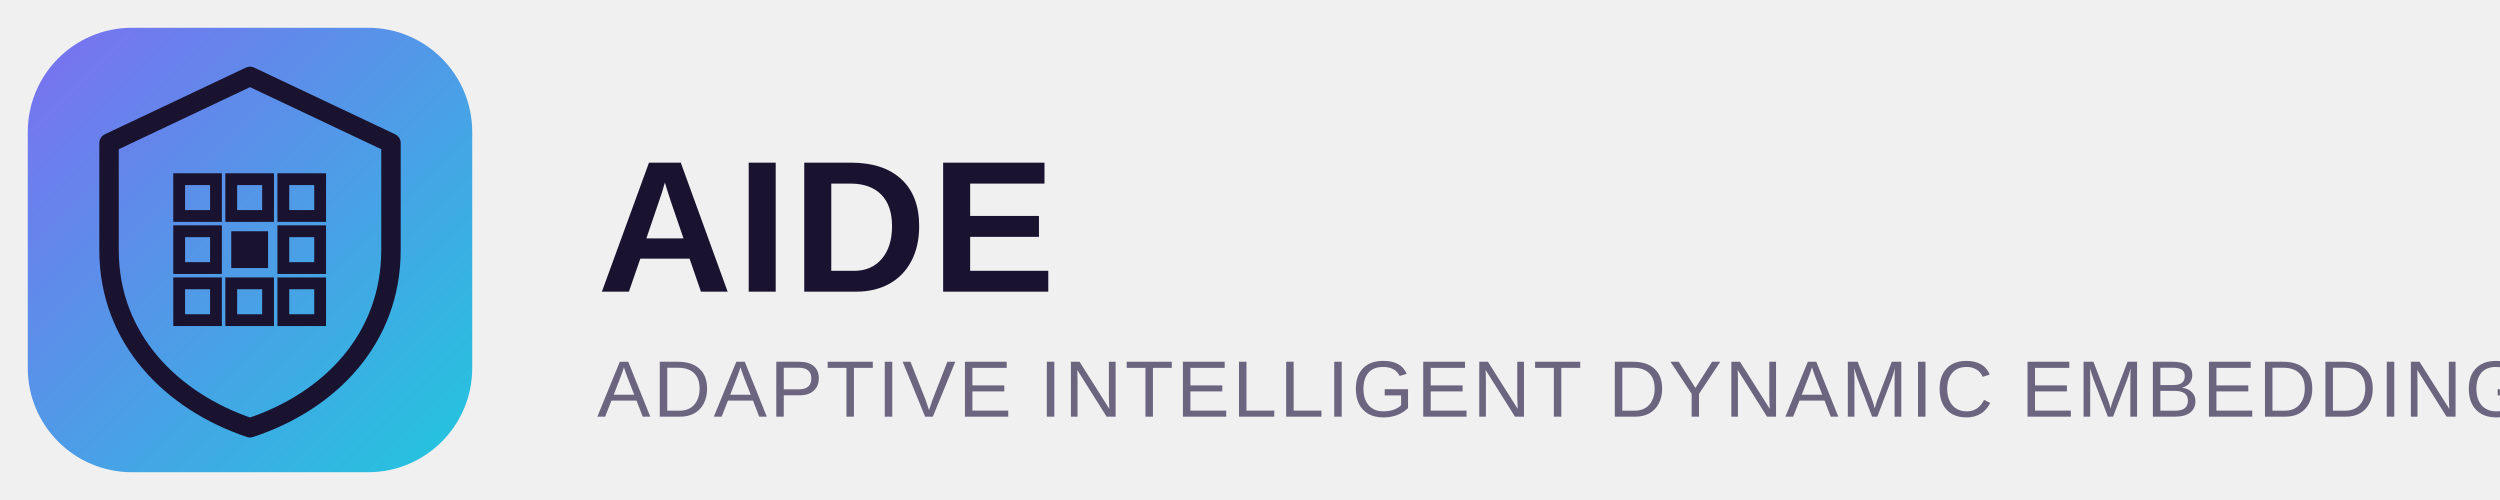
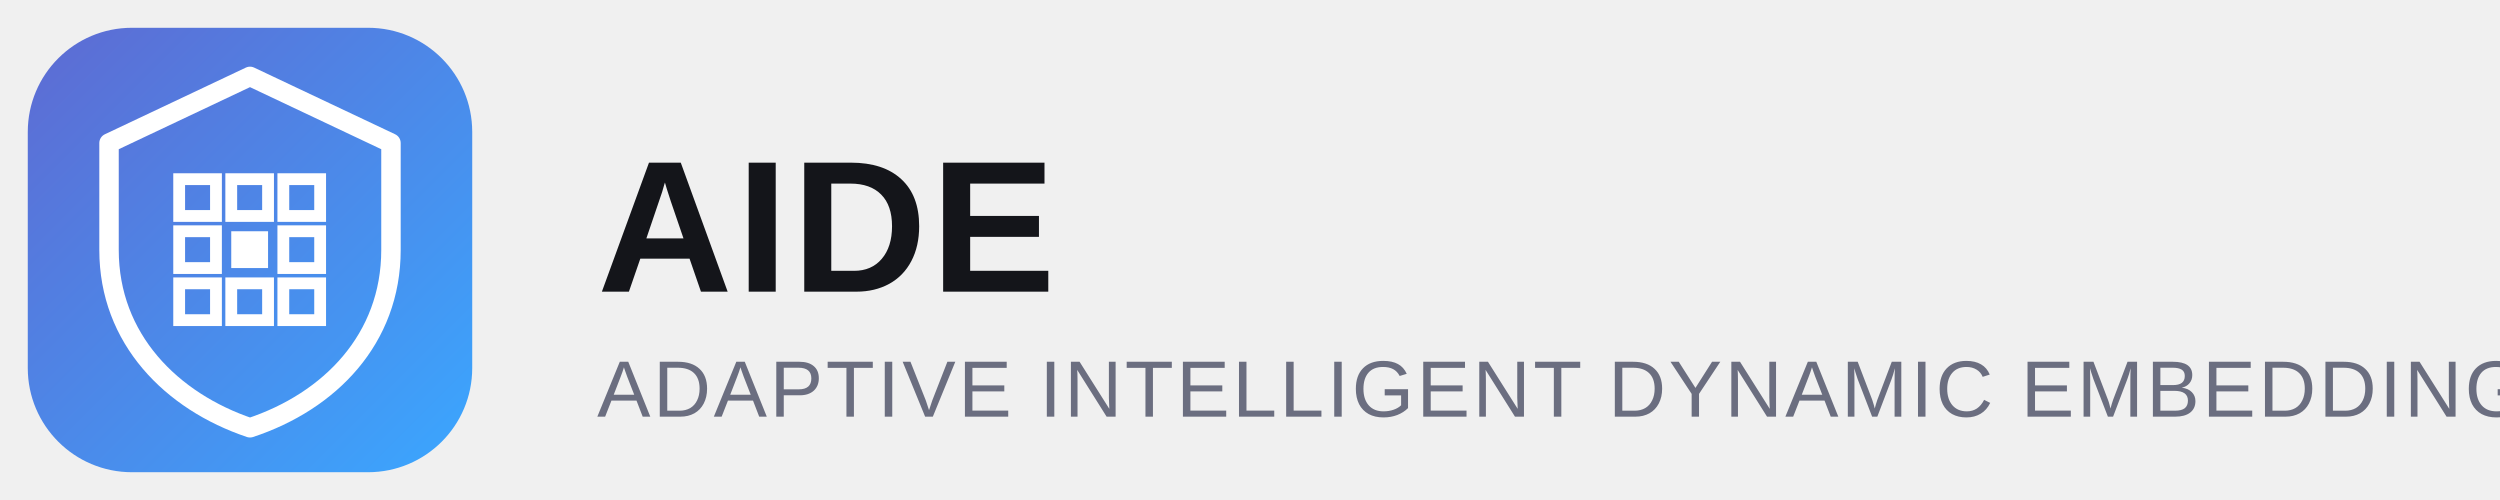
<svg xmlns="http://www.w3.org/2000/svg" viewBox="0 0 360 72" role="img" aria-label="AIDE — Adaptive Intelligent Dynamic Embedding Framework">
  <defs>
    <linearGradient id="aideBgWm" x1="0" y1="0" x2="1" y2="1">
-       <stop offset="0" stop-color="#7c6ff0" />
-       <stop offset="1" stop-color="#21c7de" />
+       <stop offset="0" stop-color="#5e6ad2" />
+       <stop offset="1" stop-color="#3aa7ff" />
    </linearGradient>
  </defs>
  <rect x="4" y="4" width="64" height="64" rx="15" fill="url(#aideBgWm)" />
-   <path d="M36 11 15.7 20.6v15.4c0 12.8 9 21.8 20.3 25.6 11.5-3.8 20.3-12.8 20.3-25.6V20.6z" fill="none" stroke="#1a1330" stroke-width="2.8" stroke-linejoin="round" />
-   <g stroke="#1a1330" stroke-width="1.7" fill="none">
+   <path d="M36 11 15.7 20.6v15.4c0 12.8 9 21.8 20.3 25.6 11.5-3.8 20.3-12.8 20.3-25.6V20.6z" fill="none" stroke="#ffffff" stroke-width="2.8" stroke-linejoin="round" />
+   <g stroke="#ffffff" stroke-width="1.7" fill="none">
    <rect x="25.8" y="25.8" width="5.3" height="5.3" />
    <rect x="33.3" y="25.8" width="5.3" height="5.3" />
    <rect x="40.8" y="25.8" width="5.3" height="5.3" />
    <rect x="25.8" y="33.3" width="5.3" height="5.3" />
    <rect x="40.8" y="33.3" width="5.3" height="5.3" />
    <rect x="25.8" y="40.8" width="5.3" height="5.3" />
    <rect x="33.3" y="40.8" width="5.3" height="5.3" />
    <rect x="40.8" y="40.8" width="5.3" height="5.3" />
  </g>
-   <rect x="33.3" y="33.3" width="5.3" height="5.3" fill="#1a1330" />
-   <text x="86" y="42" font-family="Arial, Helvetica, sans-serif" font-weight="700" font-size="27" letter-spacing="0.5" fill="#1a1330">AIDE</text>
-   <text x="86" y="60" font-family="Arial, Helvetica, sans-serif" font-weight="500" font-size="11.5" letter-spacing="0.4" fill="#6b6580">ADAPTIVE INTELLIGENT DYNAMIC EMBEDDING</text>
+   <rect x="33.3" y="33.3" width="5.3" height="5.3" fill="#ffffff" />
+   <text x="86" y="42" font-family="Arial, Helvetica, sans-serif" font-weight="700" font-size="27" letter-spacing="0.5" fill="#14151a">AIDE</text>
+   <text x="86" y="60" font-family="Arial, Helvetica, sans-serif" font-weight="500" font-size="11.5" letter-spacing="0.4" fill="#6b6e80">ADAPTIVE INTELLIGENT DYNAMIC EMBEDDING</text>
</svg>
